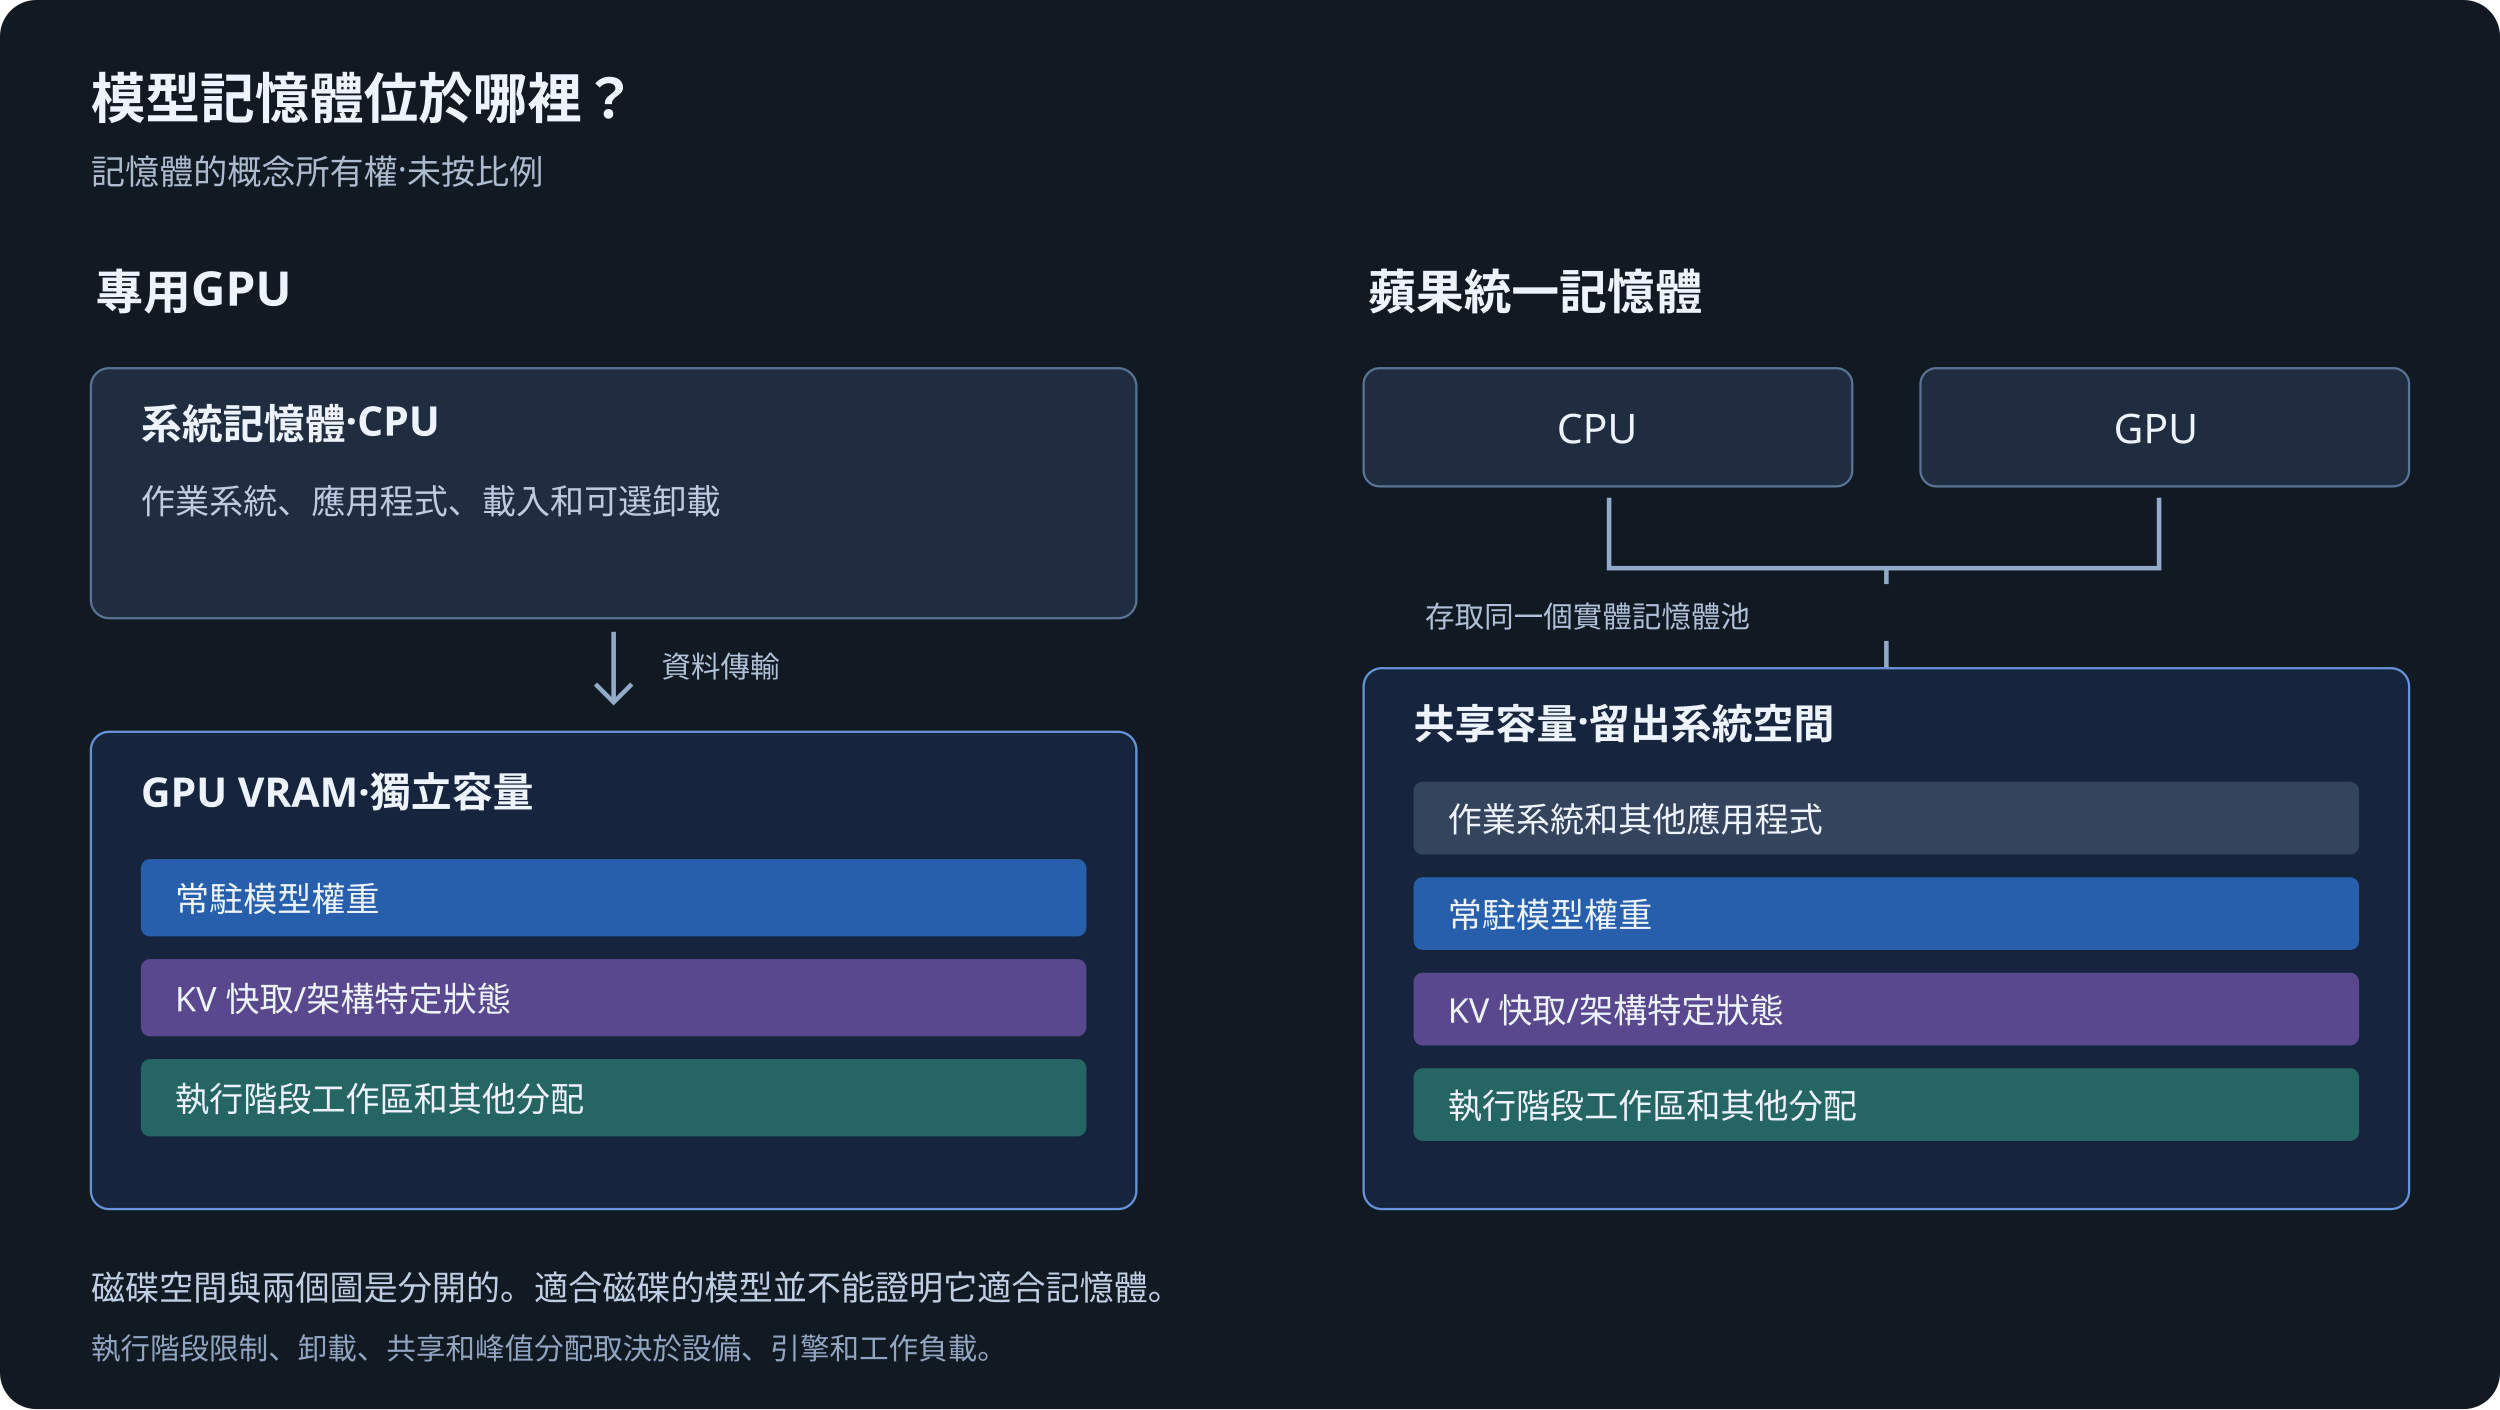
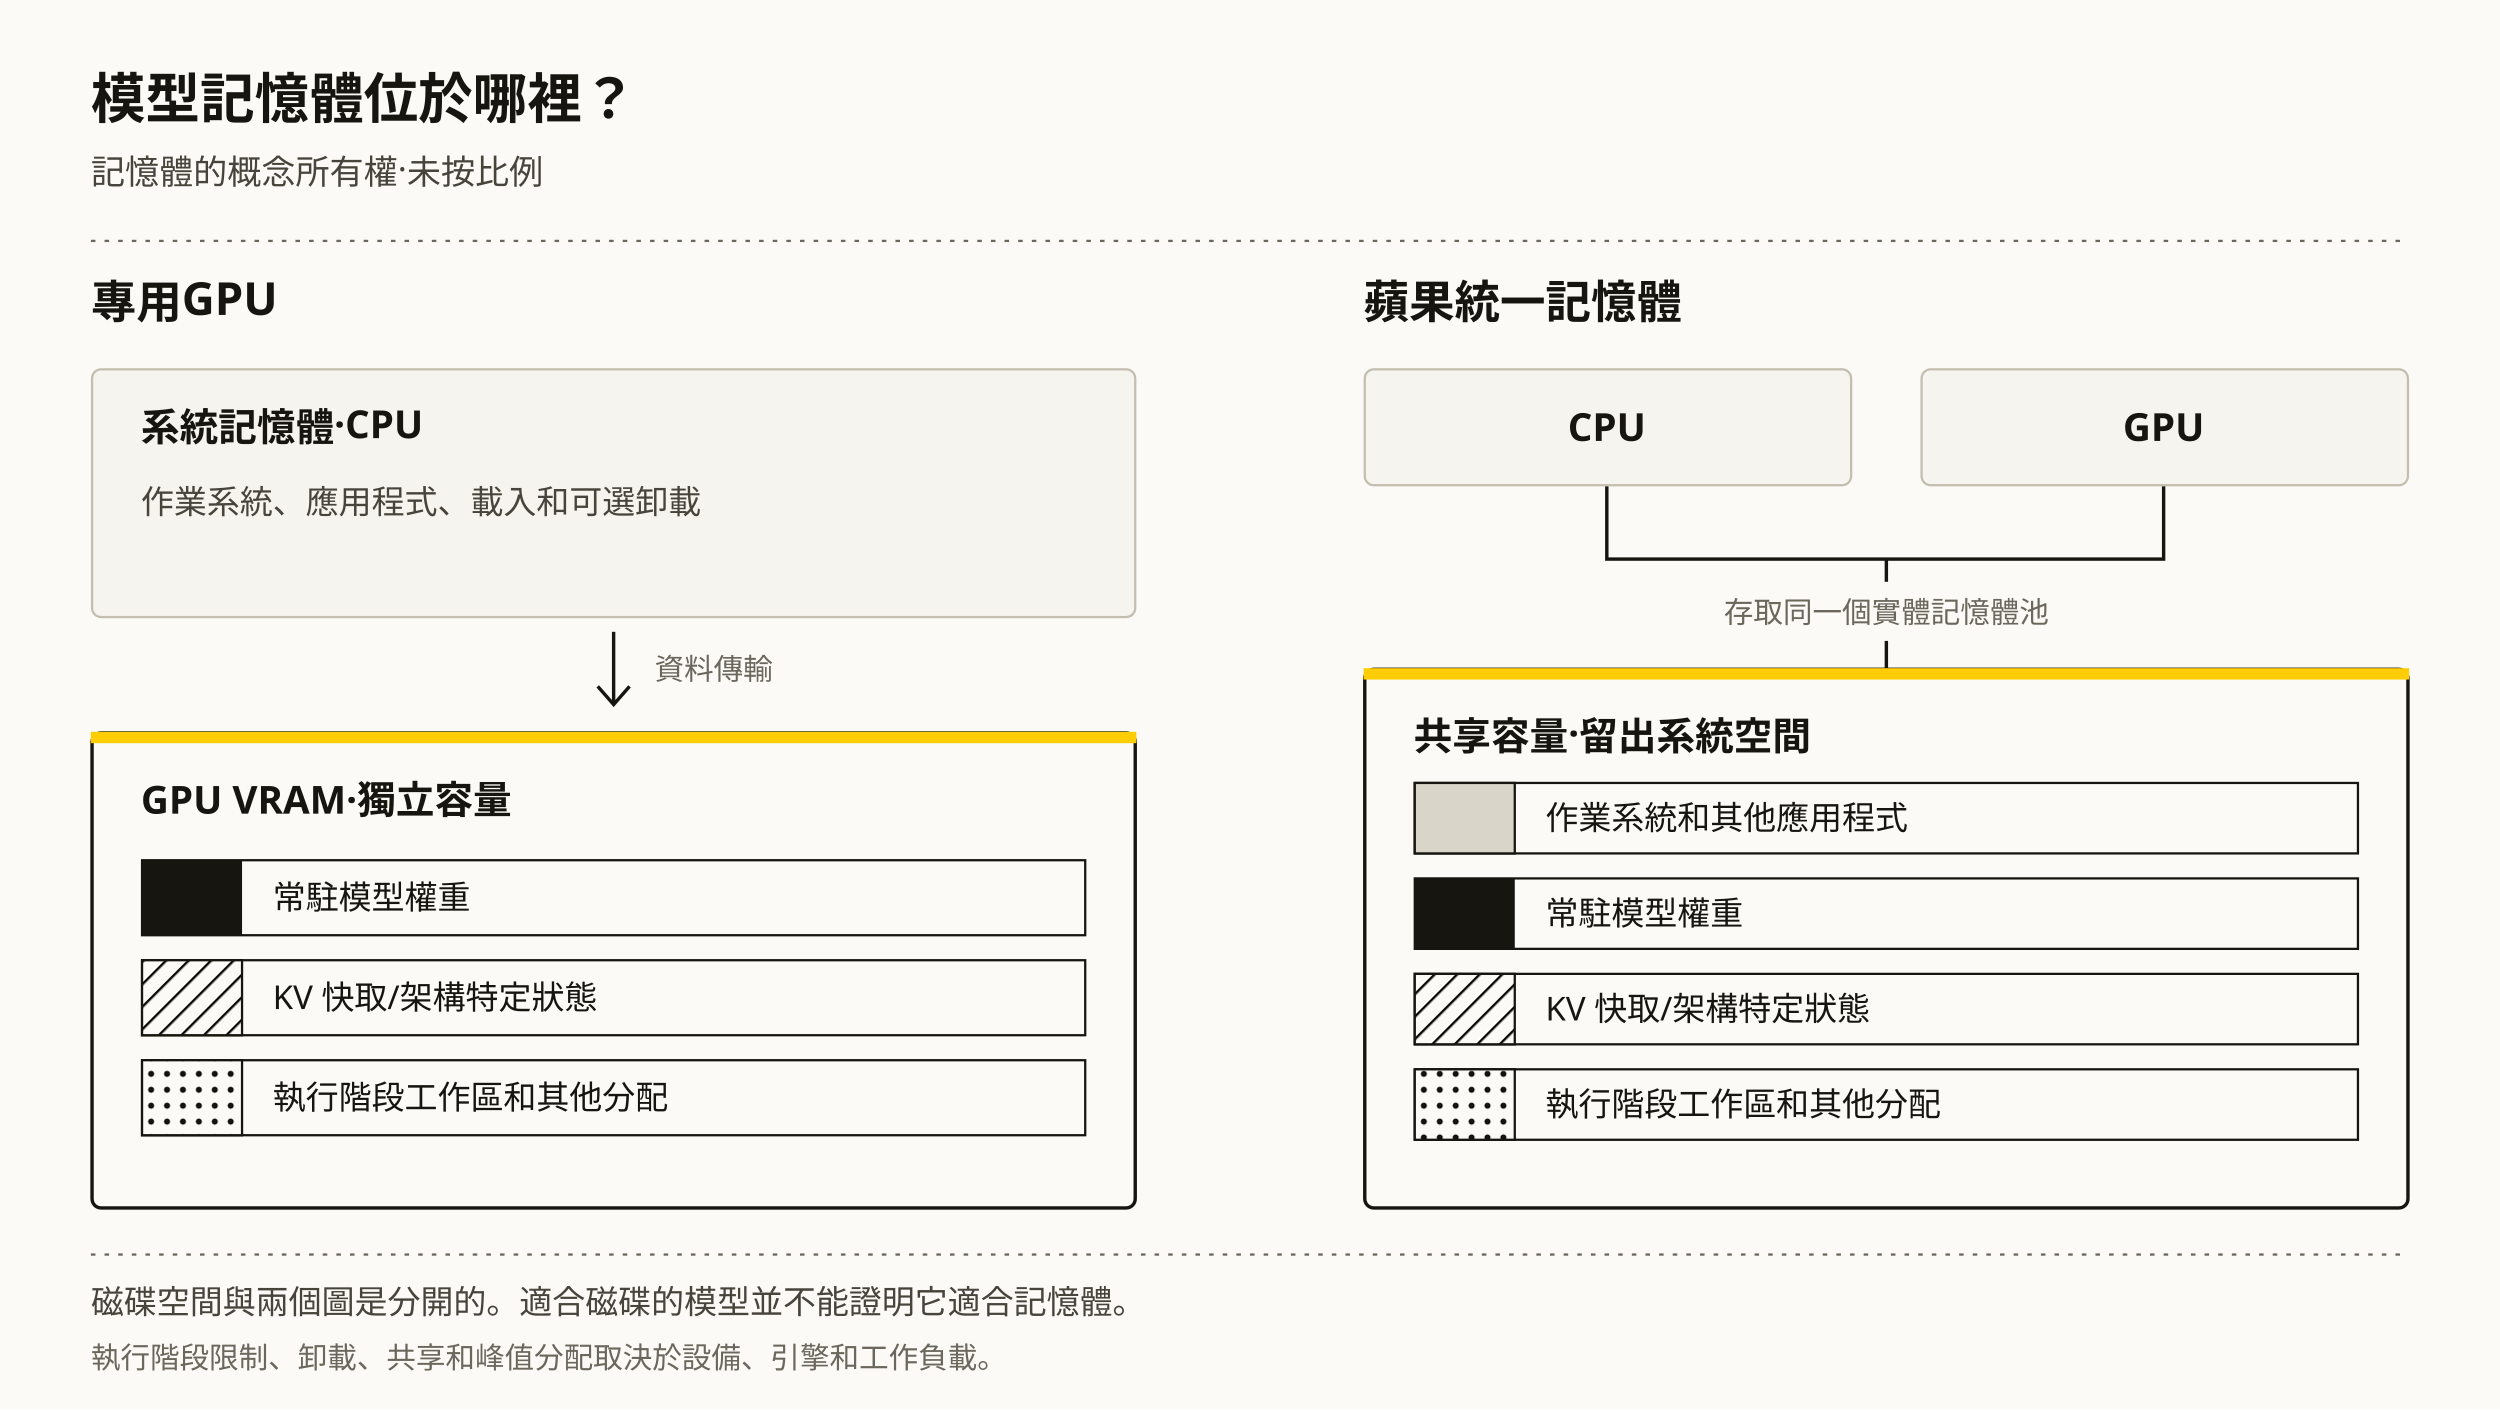
<svg xmlns="http://www.w3.org/2000/svg" width="1100" height="620" viewBox="0 0 1100 620" role="img" aria-labelledby="title desc">
-   <rect width="1100" height="620" rx="16" fill="#111923" />
-   <g font-family="system-ui,sans-serif" fill="#edf3ff">
-     <text x="40" y="52" font-size="24" font-weight="700">模型記憶體位於哪裡？</text>
-     <text x="40" y="81" font-size="15" fill="#acbbce">記憶體的概念所有權·未按比例</text>
-     <text x="42" y="136" font-size="21" font-weight="650">專用GPU</text>
-     <text x="602" y="136" font-size="21" font-weight="650">蘋果統一記憶體</text>
-     <rect x="40" y="162" width="460" height="110" rx="8" fill="#202d40" stroke="#5a7394" />
-     <text x="62" y="193" font-size="18" font-weight="650">系統記憶體·CPU</text>
-     <text x="62" y="226" font-size="15" fill="#becae0">作業系統、應用程式、載入和可選卸載</text>
-     <path d="M270 278V309" stroke="#91abc9" stroke-width="2" />
-     <path d="m262 301 8 8 8-8" fill="none" stroke="#91abc9" stroke-width="2" />
-     <text x="291" y="298" font-size="13" fill="#afc0d7">資料傳輸</text>
-     <rect x="40" y="322" width="460" height="210" rx="8" fill="#16253d" stroke="#6793d9" />
-     <text x="62" y="355" font-size="18" font-weight="650">GPU VRAM·獨立容量</text>
-     <rect x="62" y="378" width="416" height="34" rx="4" fill="#275fac" />
-     <text x="77" y="401" font-size="15">常駐模型權重</text>
-     <rect x="62" y="422" width="416" height="34" rx="4" fill="#59488d" />
-     <text x="77" y="445" font-size="15">KV 快取/架構特定狀態</text>
-     <rect x="62" y="466" width="416" height="34" rx="4" fill="#256665" />
-     <text x="77" y="489" font-size="15">執行階段工作區和其他分配</text>
-     <rect x="600" y="162" width="215" height="52" rx="7" fill="#202d40" stroke="#5a7394" />
-     <text x="685" y="195" font-size="18">CPU</text>
-     <rect x="845" y="162" width="215" height="52" rx="7" fill="#202d40" stroke="#5a7394" />
-     <text x="930" y="195" font-size="18">GPU</text>
-     <path d="M708 219V250H950V219M830 250V257M830 282V294" fill="none" stroke="#91abc9" stroke-width="2" />
-     <text x="627" y="276" font-size="13" fill="#afc0d7">存取同一個實體記憶體池</text>
-     <rect x="600" y="294" width="460" height="238" rx="8" fill="#16253d" stroke="#6793d9" />
-     <text x="622" y="325" font-size="18" font-weight="650">共享容量·留出系統空間</text>
-     <rect x="622" y="344" width="416" height="32" rx="4" fill="#35445d" />
-     <text x="637" y="366" font-size="15">作業系統和其他應用程式</text>
-     <rect x="622" y="386" width="416" height="32" rx="4" fill="#275fac" />
-     <text x="637" y="408" font-size="15">常駐模型權重</text>
-     <rect x="622" y="428" width="416" height="32" rx="4" fill="#59488d" />
-     <text x="637" y="450" font-size="15">KV 快取/架構特定狀態</text>
-     <rect x="622" y="470" width="416" height="32" rx="4" fill="#256665" />
-     <text x="637" y="492" font-size="15">執行階段工作區和其他分配</text>
-     <text x="40" y="572" font-size="15" fill="#bfcee2">磁碟空間與兩個圖是分開的。適合磁碟的模型並不能證明它適合記憶體。</text>
-     <text x="40" y="598" font-size="13" fill="#91a5c1">執行階段限制、卸載、共享和峰值分配取決於設備、引擎和工作負載。</text>
-   </g>
+   <style>
+ .bg{fill:#fbfaf6}.ink,.t1{fill:#16150f}.t2{fill:#47443c}.t3{fill:#6b675d}.ln{fill:none;stroke:#16150f}.box{fill:#fbfaf6;stroke:#16150f}
+ .soft{fill:#f6f4ee;stroke:#c3beb0}.os{fill:#d9d5c9;stroke:#16150f}.rl{fill:none;stroke:#6b675d}.tape{fill:#ffcd05}
+ @media (prefers-color-scheme:dark){.bg{fill:#1a1a16}.ink,.t1{fill:#eeece4}.t2{fill:#bdb9ad}.t3{fill:#959186}.ln{stroke:#eeece4}.box{fill:#1a1a16;stroke:#eeece4}
+ .soft{fill:#1f1f1a;stroke:#45433b}.os{fill:#45433b;stroke:#eeece4}.rl{stroke:#959186}}
+ text{font-family:'Schibsted Grotesk Variable','Schibsted Grotesk',system-ui,-apple-system,'Segoe UI','Noto Sans',sans-serif}
+ </style>
+   <defs>
+     <pattern id="hatch" width="7" height="7" patternUnits="userSpaceOnUse" patternTransform="rotate(45)">
+       <rect width="7" height="7" class="bg" />
+       <path d="M0 0V7" class="ln" stroke-width="2.2" />
+     </pattern>
+     <pattern id="dots" width="7" height="7" patternUnits="userSpaceOnUse">
+       <rect width="7" height="7" class="bg" />
+       <circle cx="3.5" cy="3.5" r="1.35" class="ink" />
+     </pattern>
+   </defs>
+   <rect width="1100" height="620" class="bg" />
+   <text x="40" y="52" font-size="24" font-weight="700" class="t1" data-fit="1010" data-rtl-x="1060">模型記憶體位於哪裡？</text>
+   <text x="40" y="81" font-size="15" class="t2" data-fit="1010" data-rtl-x="1060">記憶體的概念所有權·未按比例</text>
+   <path d="M40 106H1060" class="rl" stroke-dasharray="2 4" />
+   <text x="40" y="140" font-size="20" font-weight="650" class="t1" data-fit="460" data-rtl-x="500">專用GPU</text>
+   <text x="600" y="140" font-size="20" font-weight="650" class="t1" data-fit="460" data-rtl-x="1060">蘋果統一記憶體</text>
+   <rect x="40.5" y="162.5" width="459" height="109" rx="4" class="soft" />
+   <text x="62" y="194" font-size="17" font-weight="650" class="t1" data-fit="416" data-rtl-x="478">系統記憶體·CPU</text>
+   <text x="62" y="226" font-size="14.5" class="t2" data-fit="416" data-rtl-x="478">作業系統、應用程式、載入和可選卸載</text>
+   <path d="M270 278V310M263 302l7 8 7-8" class="ln" stroke-width="1.5" />
+   <text x="288" y="299" font-size="13" class="t3" data-fit="200" data-rtl-x="252">資料傳輸</text>
+   <rect x="40.5" y="322.5" width="459" height="209" rx="4" class="box" stroke-width="1.5" />
+   <rect x="40" y="322" width="460" height="5" class="tape" />
+   <text x="62" y="358" font-size="17" font-weight="650" class="t1" data-fit="416" data-rtl-x="478">GPU VRAM·獨立容量</text>
+   <rect x="62.5" y="378.5" width="415" height="33" class="box" />
+   <rect x="62.5" y="378.5" width="44" height="33" class="ink" />
+   <text x="120" y="400" font-size="14.5" class="t1" data-fit="350" data-rtl-x="466">常駐模型權重</text>
+   <rect x="62.5" y="422.5" width="415" height="33" class="box" />
+   <rect x="62.5" y="422.5" width="44" height="33" fill="url(#hatch)" />
+   <rect x="62.5" y="422.5" width="44" height="33" class="ln" />
+   <text x="120" y="444" font-size="14.5" class="t1" data-fit="350" data-rtl-x="466">KV 快取/架構特定狀態</text>
+   <rect x="62.5" y="466.5" width="415" height="33" class="box" />
+   <rect x="62.5" y="466.5" width="44" height="33" fill="url(#dots)" />
+   <rect x="62.5" y="466.5" width="44" height="33" class="ln" />
+   <text x="120" y="488" font-size="14.5" class="t1" data-fit="350" data-rtl-x="466">執行階段工作區和其他分配</text>
+   <rect x="600.5" y="162.5" width="214" height="51" rx="4" class="soft" />
+   <text x="707" y="194" font-size="17" font-weight="650" text-anchor="middle" class="t1">CPU</text>
+   <rect x="845.5" y="162.5" width="214" height="51" rx="4" class="soft" />
+   <text x="952" y="194" font-size="17" font-weight="650" text-anchor="middle" class="t1">GPU</text>
+   <path d="M707 214V246H952V214M830 246V256M830 282V294" class="ln" stroke-width="1.5" />
+   <text x="830" y="274" font-size="13" text-anchor="middle" class="t3" data-fit="440">存取同一個實體記憶體池</text>
+   <rect x="600.5" y="294.5" width="459" height="237" rx="4" class="box" stroke-width="1.5" />
+   <rect x="600" y="294" width="460" height="5" class="tape" />
+   <text x="622" y="330" font-size="17" font-weight="650" class="t1" data-fit="416" data-rtl-x="1038">共享容量·留出系統空間</text>
+   <rect x="622.5" y="344.5" width="415" height="31" class="box" />
+   <rect x="622.5" y="344.5" width="44" height="31" class="os" />
+   <text x="680" y="365" font-size="14.5" class="t1" data-fit="350" data-rtl-x="1026">作業系統和其他應用程式</text>
+   <rect x="622.5" y="386.5" width="415" height="31" class="box" />
+   <rect x="622.5" y="386.5" width="44" height="31" class="ink" />
+   <text x="680" y="407" font-size="14.5" class="t1" data-fit="350" data-rtl-x="1026">常駐模型權重</text>
+   <rect x="622.5" y="428.5" width="415" height="31" class="box" />
+   <rect x="622.5" y="428.5" width="44" height="31" fill="url(#hatch)" />
+   <rect x="622.5" y="428.5" width="44" height="31" class="ln" />
+   <text x="680" y="449" font-size="14.5" class="t1" data-fit="350" data-rtl-x="1026">KV 快取/架構特定狀態</text>
+   <rect x="622.5" y="470.5" width="415" height="31" class="box" />
+   <rect x="622.5" y="470.5" width="44" height="31" fill="url(#dots)" />
+   <rect x="622.5" y="470.5" width="44" height="31" class="ln" />
+   <text x="680" y="491" font-size="14.5" class="t1" data-fit="350" data-rtl-x="1026">執行階段工作區和其他分配</text>
+   <path d="M40 552H1060" class="rl" stroke-dasharray="2 4" />
+   <text x="40" y="578" font-size="14.5" class="t2" data-fit="1020" data-rtl-x="1060">磁碟空間與兩個圖是分開的。適合磁碟的模型並不能證明它適合記憶體。</text>
+   <text x="40" y="602" font-size="13" class="t3" data-fit="1020" data-rtl-x="1060">執行階段限制、卸載、共享和峰值分配取決於設備、引擎和工作負載。</text>
</svg>
